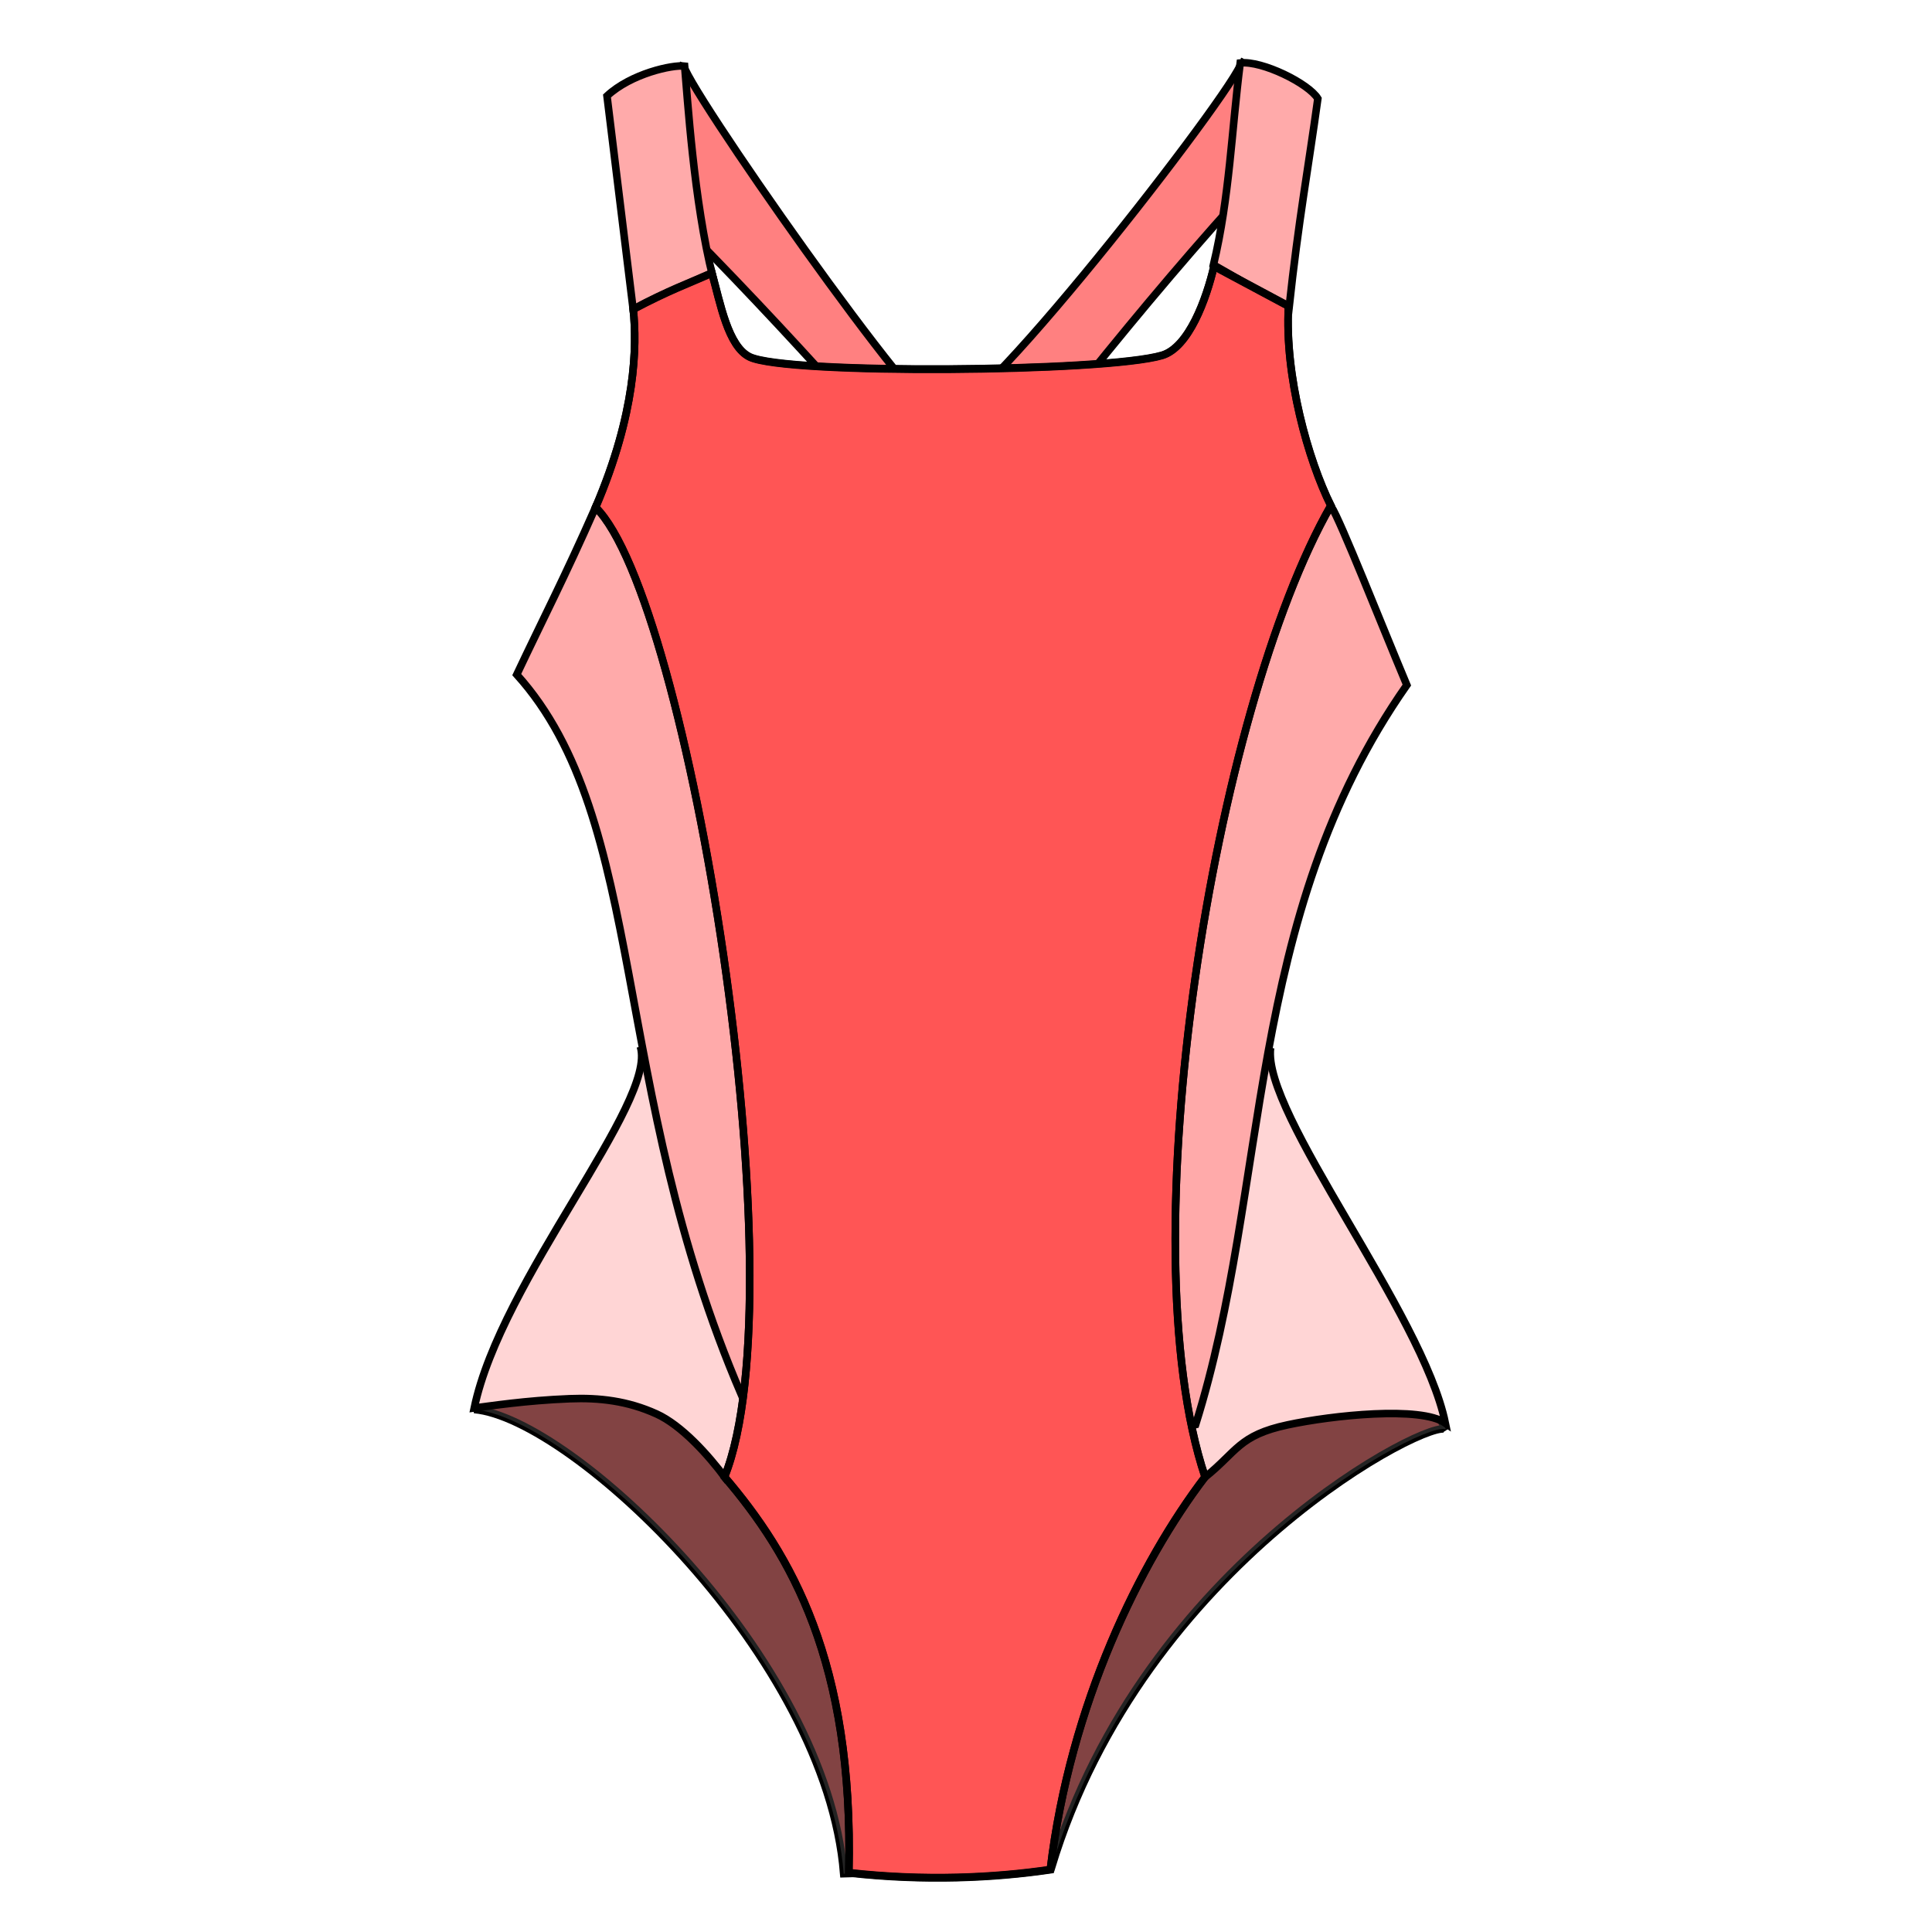
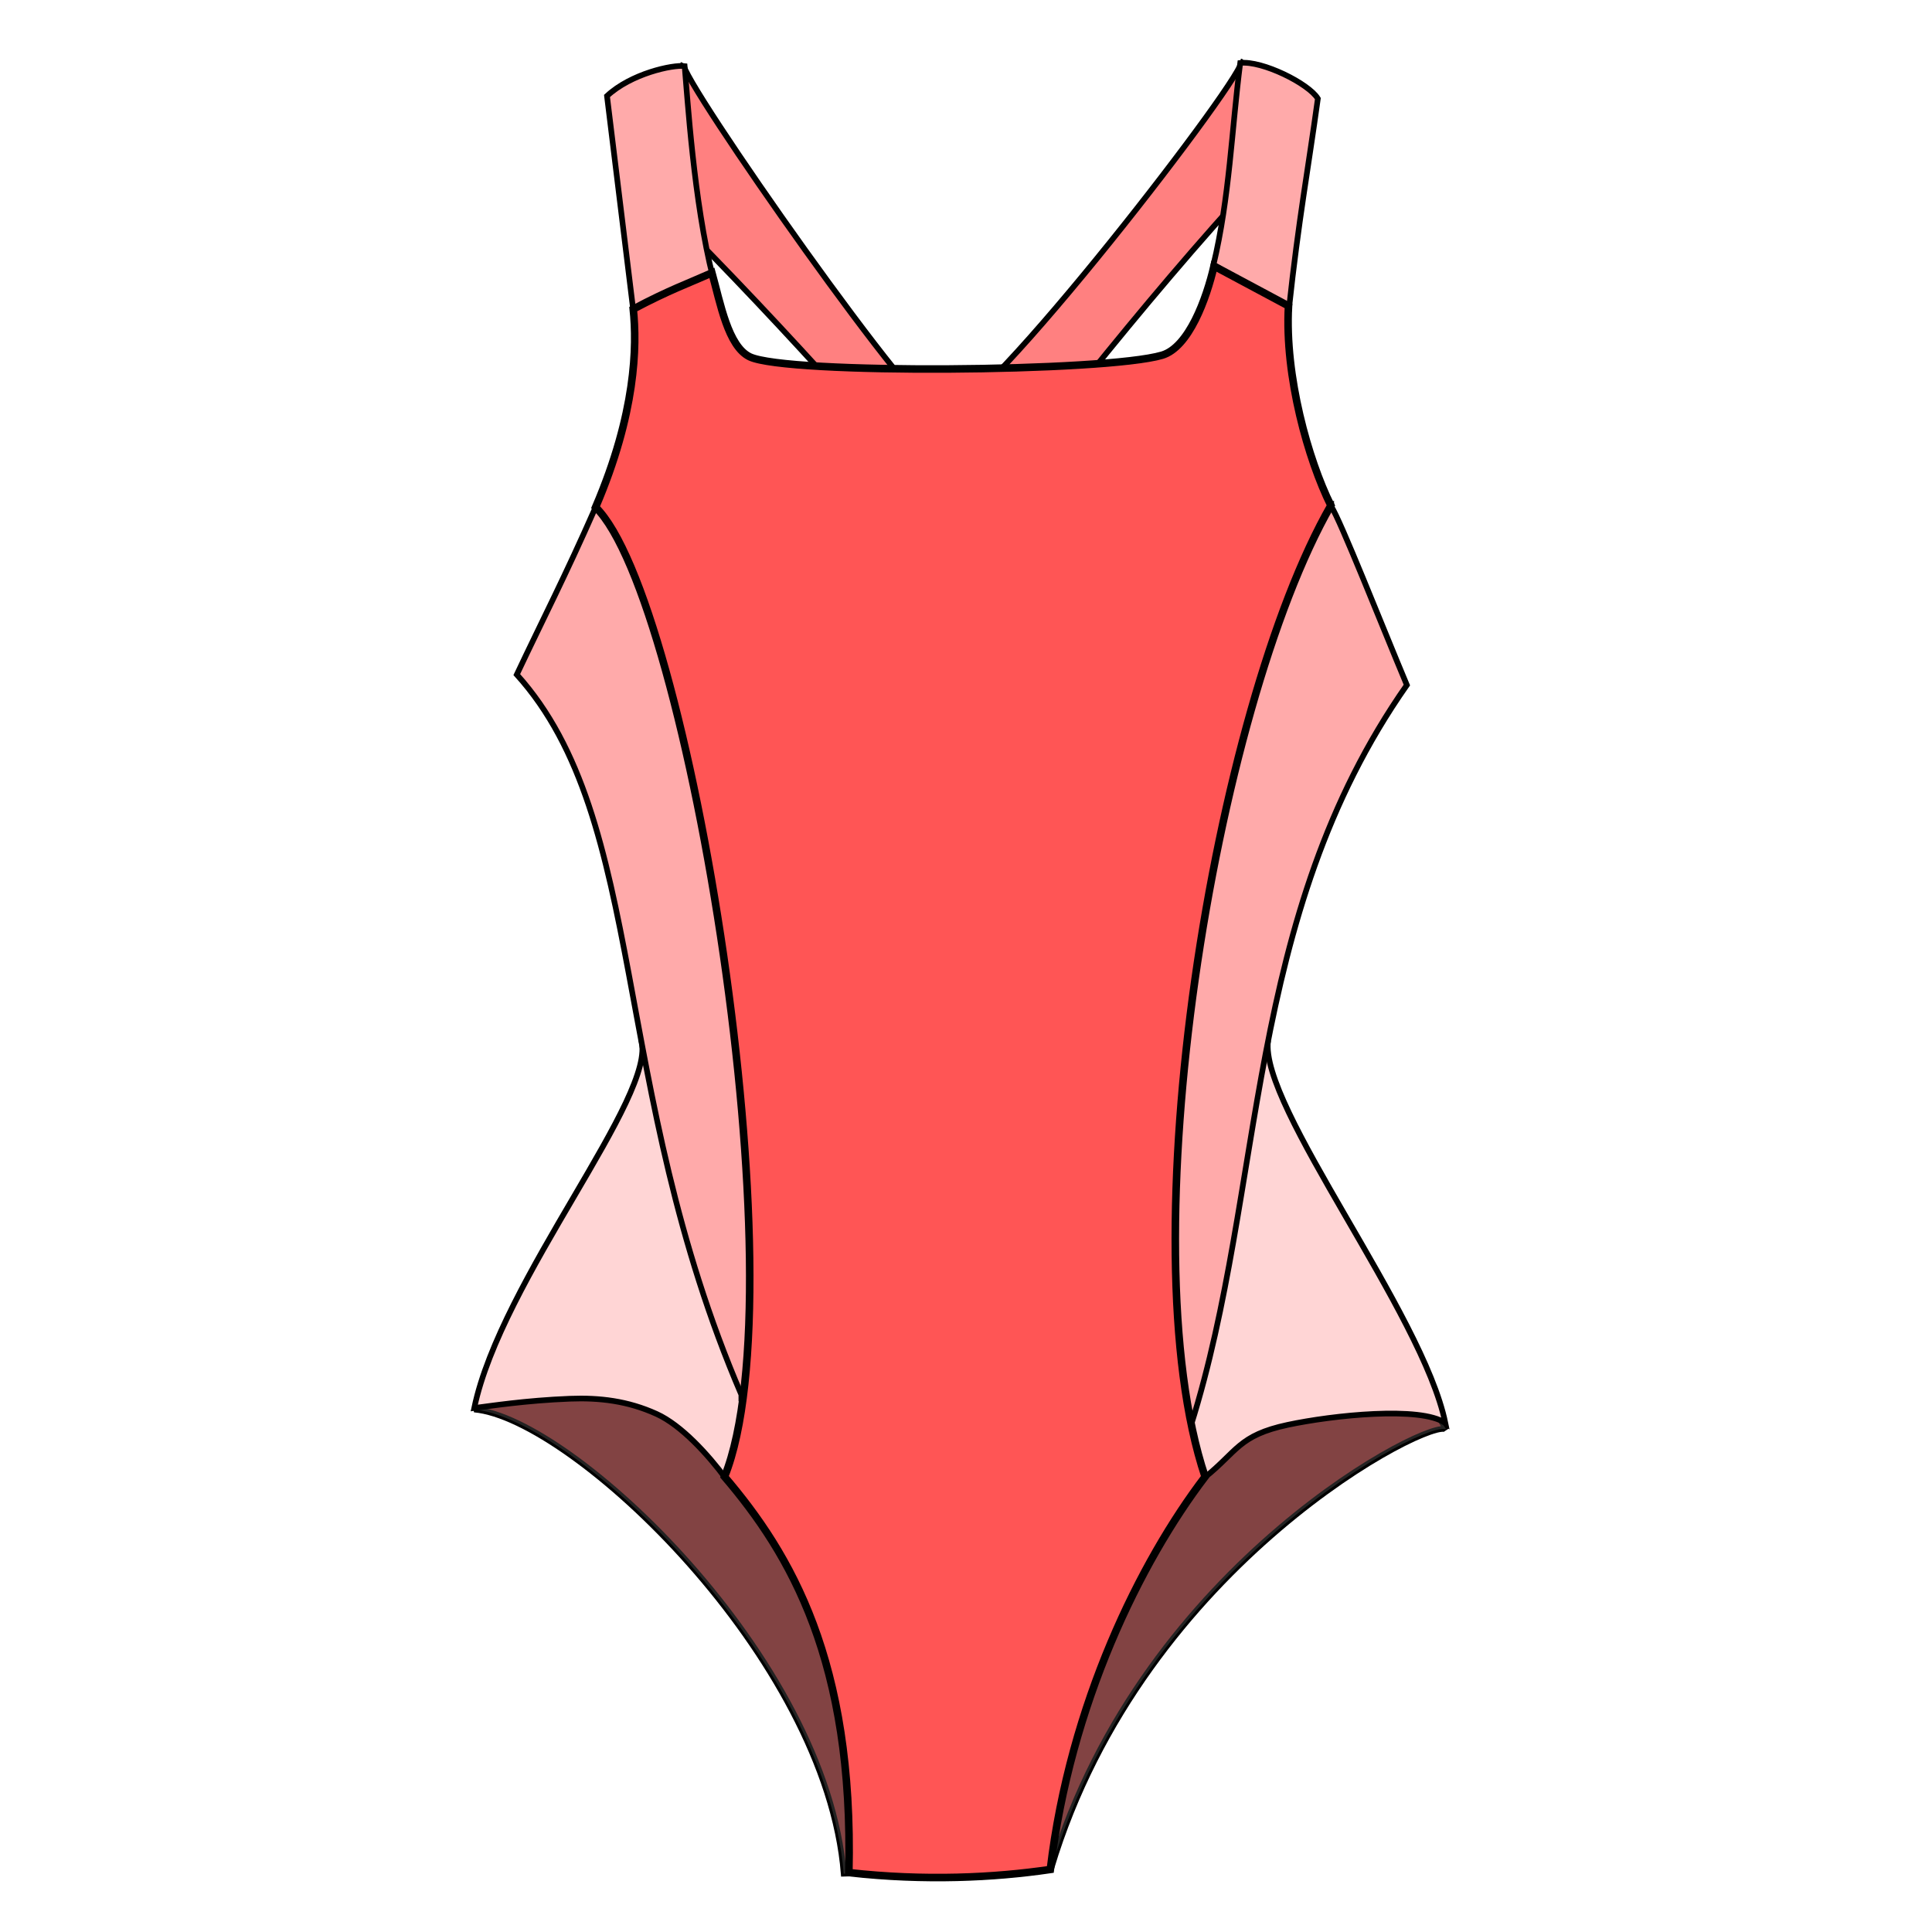
- <svg xmlns="http://www.w3.org/2000/svg" cursor="default" viewBox="0 0 256 256">
-   <g fill-rule="evenodd">
-     <path fill="#ff8080" stroke="#000" d="M90.561 8.434c-.704 1.589 32.299 48.682 34.212 46.77 4.847.864 41.517-46.852 39.62-47.065.393.197 8.356 8.941 8.356 8.941-16.341 16.884-30.744 35.22-45.026 53.648-13.834-16.185-28.53-32.555-46.01-49.52z" />
-     <path fill="#f55" stroke="#000" d="M62.838 186.767c13.023 1.145 46.684 32.91 48.958 61.507l27.527-.786c12.208-40.52 50.863-59.991 52.324-58.016-18.15-31.893-41.205-18.996-61.565-28.252z" />
-     <path fill="#383838" fill-opacity=".626" d="M62.838 186.767c13.023 1.145 46.684 32.91 48.958 61.507l27.527-.786c12.208-40.52 50.863-59.991 52.324-58.016-18.15-31.893-41.205-18.996-61.565-28.252z" />
-     <path fill="#faa" stroke="#000" d="M160.79 35.09c2.134-8.937 2.403-17.833 3.545-26.749 2.903-.34 9.083 2.732 10.288 4.725-1.274 9.263-2.549 16.039-3.823 27.79zM83.905 41.065L80.43 12.718c3.196-2.974 8.683-4.16 10.289-3.96.37 4.03 1.201 17.951 3.754 28z" />
-     <path fill="#ffd5d5" stroke="#000" d="M159.608 195.79c4.345-3.467 4.504-5.597 11.019-6.99 5.938-1.27 17.636-2.51 20.888-.236-3.005-14.64-24.29-40.964-23.157-49.704-5.2 17.494-29.626 45.475-8.75 56.93zM96.165 195.904c-2.34-3.152-5.874-7.054-9.174-8.552-3.816-1.733-7.563-2.168-11.498-2.014-5.9.233-10.62.977-12.655 1.232 3.553-17.046 24.226-40.443 22.02-47.864 3.989 18.793 39.477 34.549 11.307 57.198z" />
-     <path fill="#faa" stroke="#000" d="M176.386 67.092c1.201 1.785 6.702 15.754 10.028 23.68-21.637 30.841-18.087 66.43-27.988 98-11.383 2.825-12.681-98.018 17.96-121.68zM98.23 184.802c-17.552-40.85-12.313-76.083-29.757-95.416 3.445-7.296 6.379-12.96 10.386-22.052C105.62 81.6 111.47 171.878 98.23 184.802z" />
+ <svg xmlns="http://www.w3.org/2000/svg" cursor="default" version="1.1" viewBox="0 0 256 256">
+   <g fill-rule="evenodd" stroke-width=".75">
+     <g>
+       <path d="M90.561 8.434c-.704 1.589 32.299 48.682 34.212 46.77 4.847.864 41.517-46.852 39.62-47.065.393.197 8.356 8.941 8.356 8.941-16.341 16.884-30.744 35.22-45.026 53.648-13.834-16.185-28.53-32.555-46.01-49.52z" fill="#ff8080" stroke="#000" />
+       <path d="m62.838 186.77c13.023 1.145 46.684 32.91 48.958 61.507l27.527-0.786c12.208-40.52 50.863-59.991 52.324-58.016-18.15-31.893-41.205-18.996-61.565-28.252z" fill="#f55" stroke="#000" />
+       <path d="m62.838 186.77c13.023 1.145 46.684 32.91 48.958 61.507l27.527-0.786c12.208-40.52 50.863-59.991 52.324-58.016-18.15-31.893-41.205-18.996-61.565-28.252z" fill="#383838" fill-opacity=".626" />
+     </g>
+     <g stroke="#000">
+       <path d="M160.79 35.09c2.134-8.937 2.403-17.833 3.545-26.749 2.903-.34 9.083 2.732 10.288 4.725-1.274 9.263-2.549 16.039-3.823 27.79zM83.905 41.065L80.43 12.718c3.196-2.974 8.683-4.16 10.289-3.96.37 4.03 1.201 17.951 3.754 28z" fill="#faa" />
+       <path d="m159.61 195.79c4.345-3.467 4.504-5.597 11.019-6.99 5.938-1.27 17.636-2.51 20.888-0.236-3.005-14.64-24.628-41.923-23.495-50.663-5.2 17.494-29.288 46.434-8.412 57.889zm-63.443 0.114c-2.34-3.152-5.874-7.054-9.174-8.552-3.816-1.733-7.563-2.168-11.498-2.014-5.9 0.233-10.62 0.977-12.655 1.232 3.553-17.046 24.322-41.402 22.116-48.823 3.989 18.793 39.381 35.508 11.211 58.157z" fill="#ffd5d5" />
+       <path d="m176.39 67.092c1.201 1.785 6.702 15.754 10.028 23.68-21.637 30.841-18.697 66.498-28.598 98.068-11.383 2.825-12.071-98.086 18.57-121.75zm-78.156 117.71c-17.552-40.85-12.313-76.083-29.757-95.416 3.445-7.296 6.379-12.96 10.386-22.052 26.761 14.266 32.611 104.54 19.371 117.47z" fill="#faa" />
+     </g>
  </g>
  <g id="patternLayer">
-     <path fill="#f55" fill-rule="evenodd" stroke="#000" d="M112.48 248.133c.656-28.021-7.74-42.222-16.475-52.455 10.093-25.093-4.767-116.404-17.084-128.474 5.343-12.477 5.504-21.336 4.988-26.25 4.692-2.492 7.393-3.45 10.428-4.795 1.112 4.007 2.128 9.724 5.005 11.117 4.886 2.365 47.146 2.012 54.639-.209 3.543-1.05 5.87-7.46 6.882-11.81l9.871 5.28c-.527 9.326 2.628 20.42 5.614 26.438-15.426 26.912-27.027 97.678-16.667 128.703-8.593 11.273-17.89 30.128-20.507 52.038-7.417 1.092-16.668 1.546-26.694.417z" />
+     <path d="m112.48 248.13c0.656-28.021-7.74-42.222-16.475-52.455 10.093-25.093-4.767-116.4-17.084-128.47 5.343-12.477 5.504-21.336 4.988-26.25 4.692-2.492 7.393-3.45 10.428-4.795 1.112 4.007 2.128 9.724 5.005 11.117 4.886 2.365 47.146 2.012 54.639-0.209 3.543-1.05 5.87-7.46 6.882-11.81l9.871 5.28c-0.527 9.326 2.628 20.42 5.614 26.438-15.426 26.912-27.027 97.678-16.667 128.7-8.593 11.273-17.89 30.128-20.507 52.038-7.417 1.092-16.668 1.546-26.694 0.417z" fill="#f55" fill-rule="evenodd" stroke="#000" />
  </g>
-   <g>
-     <path fill="none" stroke="#000" d="M112.476 248.175c.656-28.021-7.741-42.222-16.475-52.455 10.093-25.093-4.767-116.404-17.084-128.474 5.343-12.477 5.504-21.336 4.988-26.25 4.692-2.492 7.393-3.45 10.427-4.795 1.113 4.007 2.13 9.724 5.006 11.117 4.886 2.366 47.146 2.012 54.639-.209 3.543-1.05 5.87-7.46 6.882-11.81l9.871 5.28c-.527 9.326 2.628 20.42 5.614 26.438-15.426 26.912-27.027 97.678-16.667 128.703-8.593 11.273-17.89 30.129-20.507 52.038-7.417 1.092-16.668 1.546-26.694.417z" />
+   <g stroke-width=".75">
+     <path d="m112.48 248.18c0.656-28.021-7.741-42.222-16.475-52.455 10.093-25.093-4.767-116.4-17.084-128.47 5.343-12.477 5.504-21.336 4.988-26.25 4.692-2.492 7.393-3.45 10.427-4.795 1.113 4.007 2.13 9.724 5.006 11.117 4.886 2.366 47.146 2.012 54.639-0.209 3.543-1.05 5.87-7.46 6.882-11.81l9.871 5.28c-0.527 9.326 2.628 20.42 5.614 26.438-15.426 26.912-27.027 97.678-16.667 128.7-8.593 11.273-17.89 30.129-20.507 52.038-7.417 1.092-16.668 1.546-26.694 0.417z" fill="none" stroke="#000" stroke-width=".75" />
  </g>
</svg>
